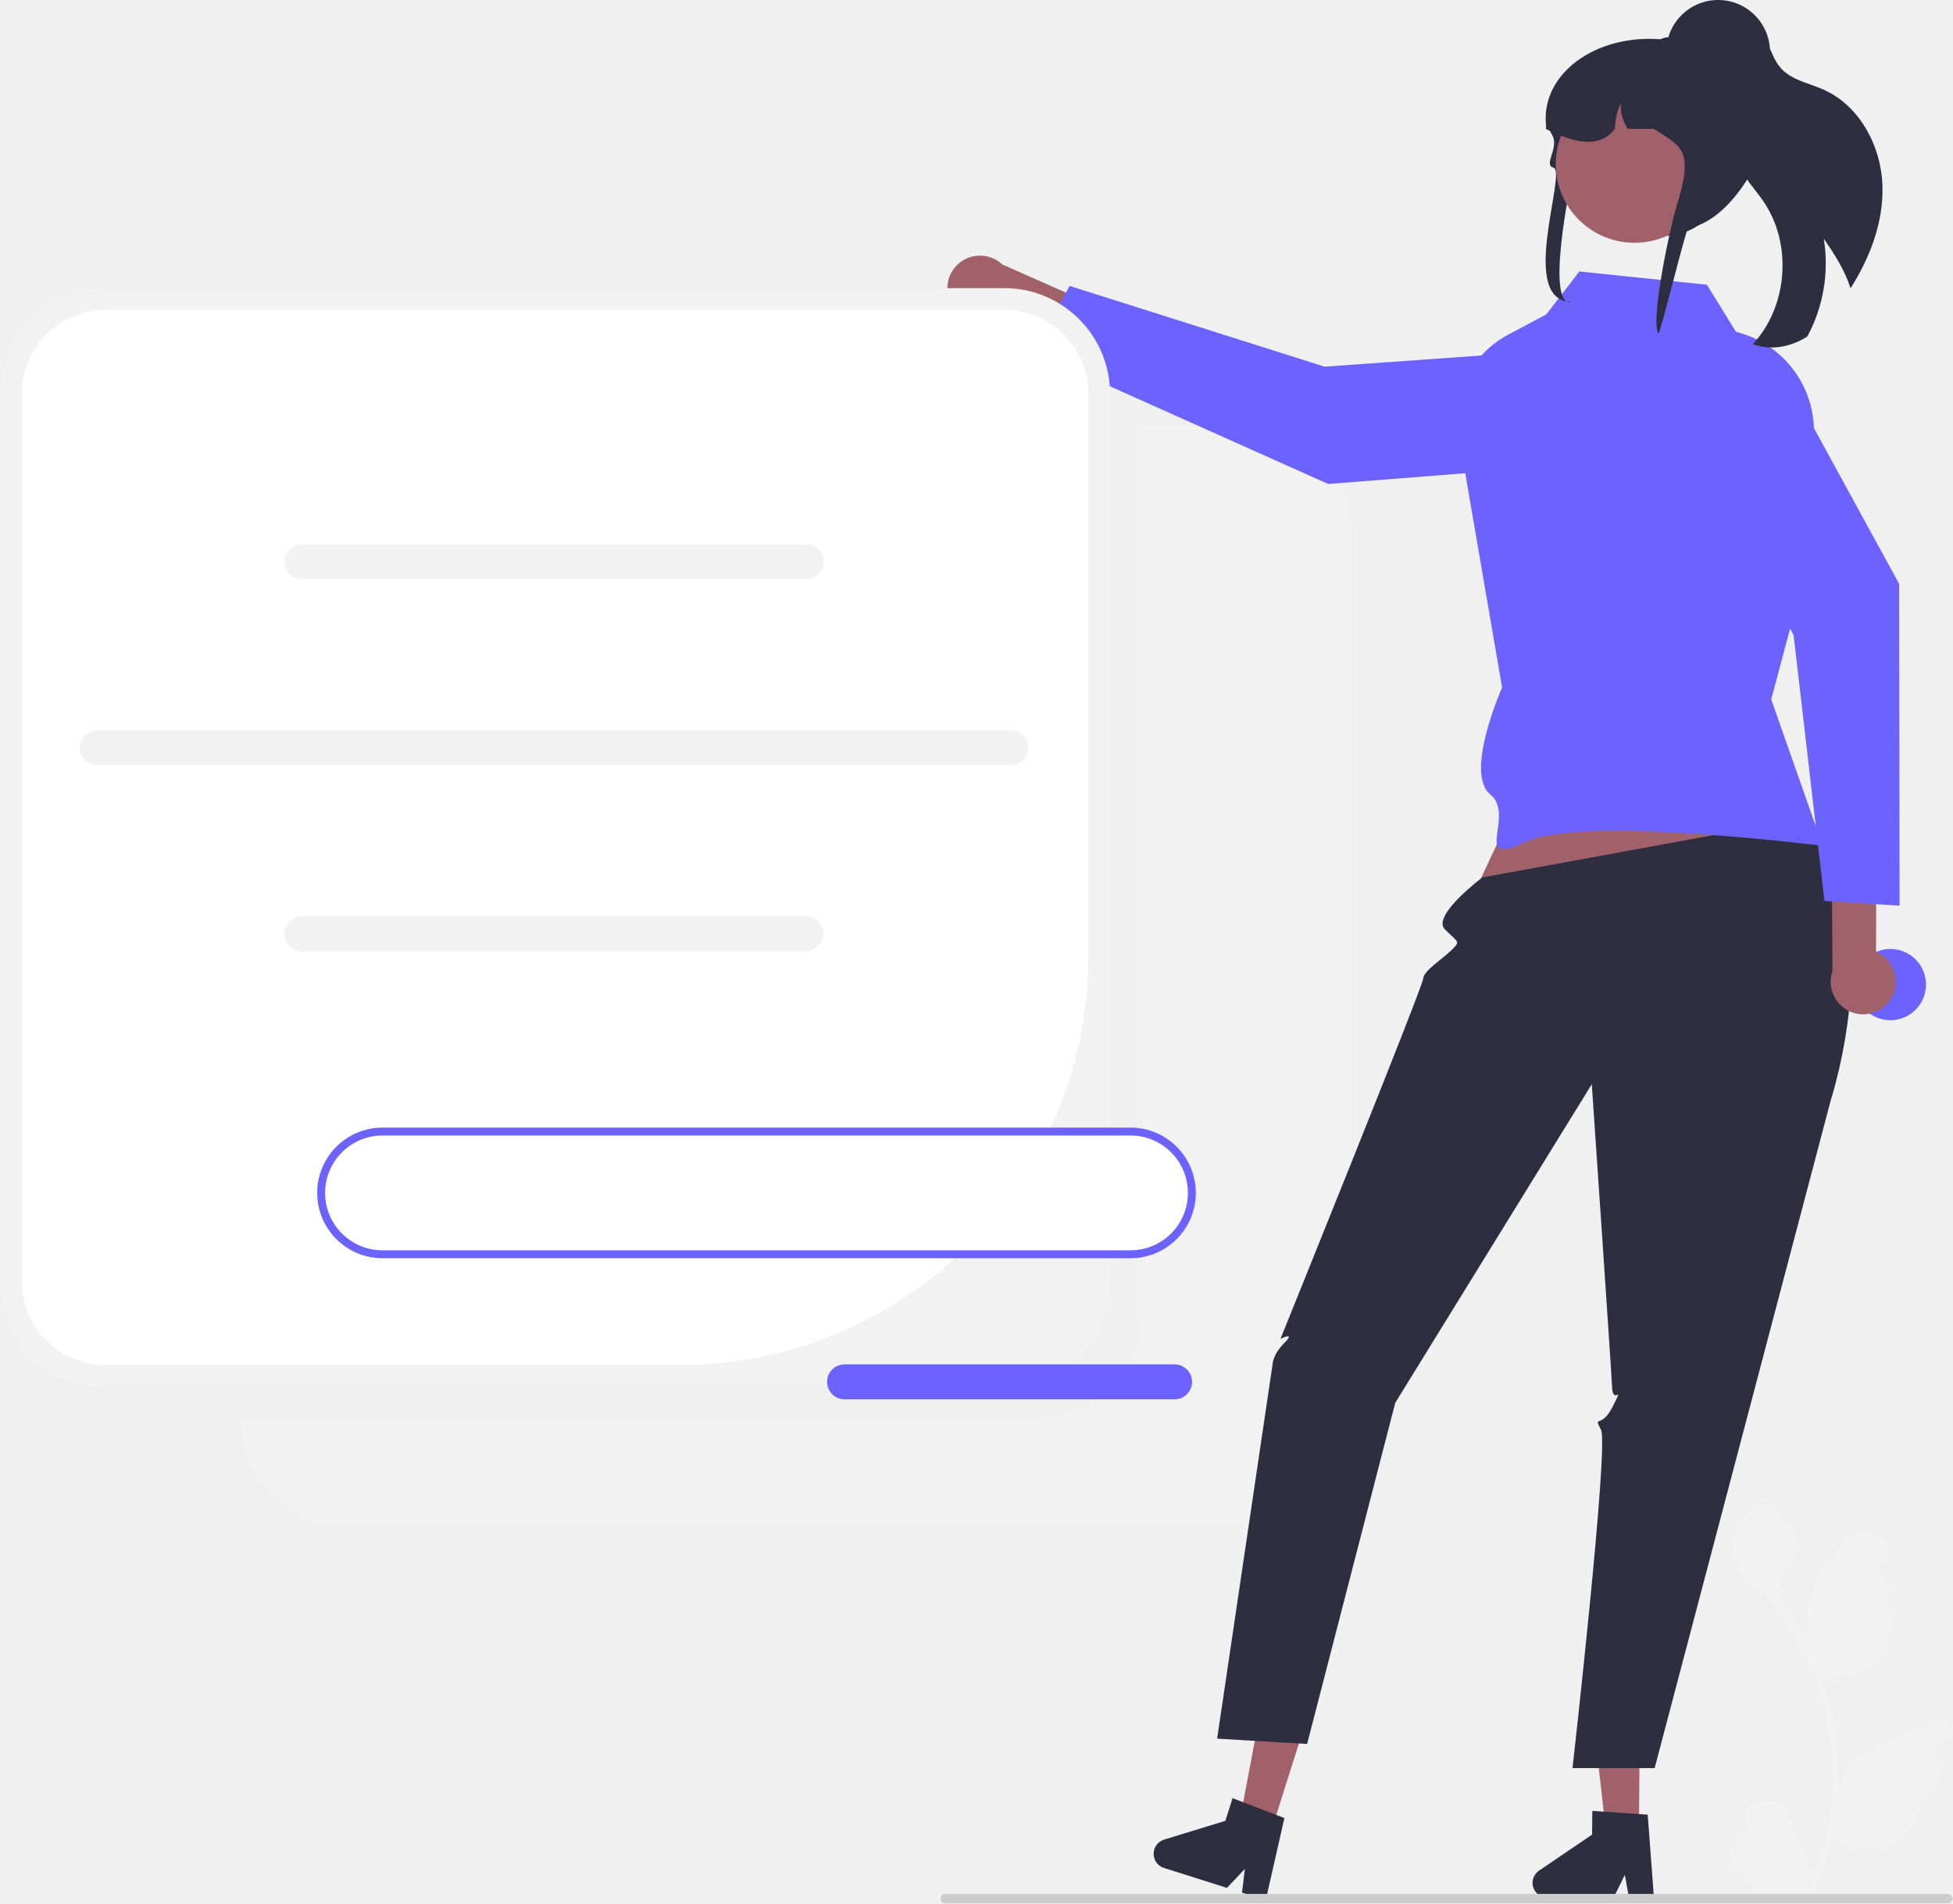
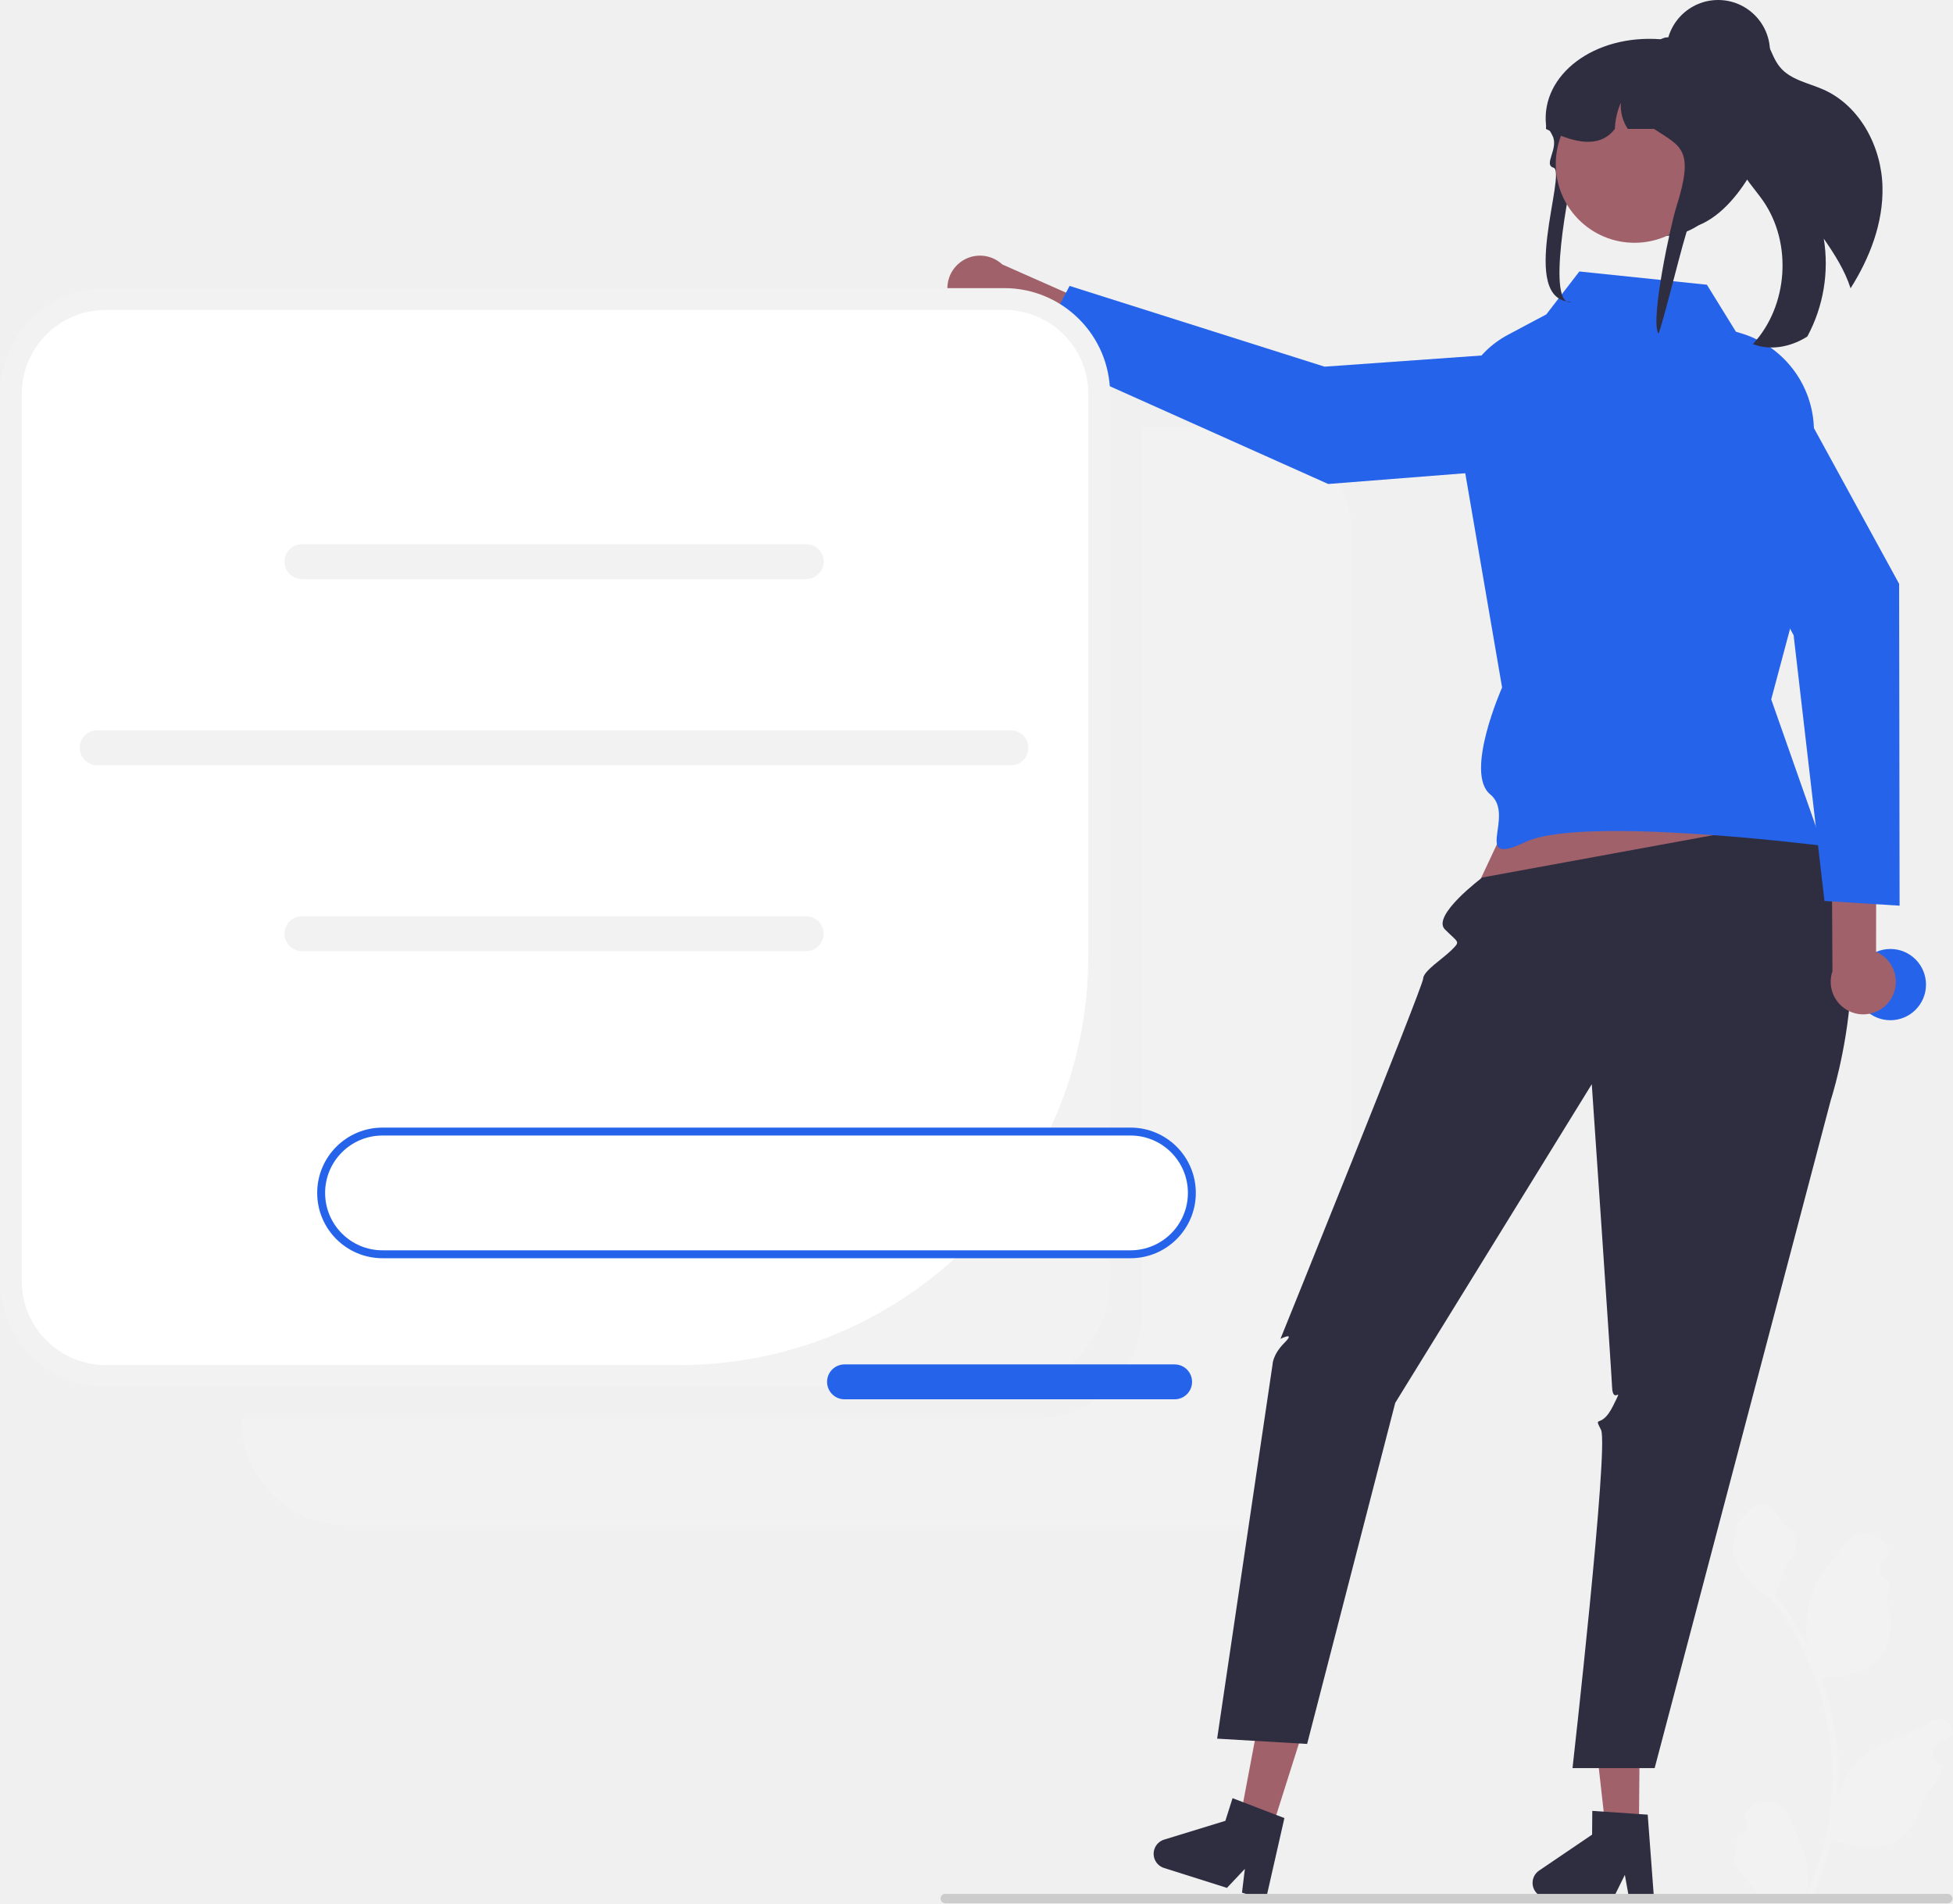
<svg xmlns="http://www.w3.org/2000/svg" width="493.461" height="480.848" viewBox="0 0 493.461 480.848" role="img" artist="Katerina Limpitsouni" source="https://undraw.co/">
  <path d="M668.007,317.365H641.751V541.211a26.744,26.744,0,0,1-26.744,26.744H414.269v.256a26.744,26.744,0,0,0,26.744,26.744h226.993a26.744,26.744,0,0,0,26.744-26.744V344.109A26.744,26.744,0,0,0,668.007,317.365Z" transform="translate(-353.2694 -209.5759)" fill="#f2f2f2" />
  <path d="M792.472,673.091a2.269,2.269,0,0,0,1.645-3.933l-.155-.618q.031-.074.062-.148a6.094,6.094,0,0,1,11.241.042c1.839,4.428,4.179,8.864,4.756,13.546a18.029,18.029,0,0,1-.316,6.2,72.281,72.281,0,0,0,6.575-30.021,69.764,69.764,0,0,0-.433-7.783q-.358-3.178-.995-6.31a73.119,73.119,0,0,0-14.5-30.99,19.459,19.459,0,0,1-8.093-8.397,14.843,14.843,0,0,1-1.35-4.056c.394.052,1.486-5.949,1.188-6.317.549-.833,1.532-1.247,2.131-2.06,2.982-4.043,7.091-3.337,9.236,2.157,4.582,2.313,4.627,6.148,1.815,9.837-1.789,2.347-2.035,5.522-3.604,8.035.162.207.329.407.491.614a73.591,73.591,0,0,1,7.681,12.169,30.593,30.593,0,0,1,1.826-14.21c1.748-4.217,5.025-7.769,7.91-11.415a6.279,6.279,0,0,1,11.184,3.083q.009.081.017.161-.643.363-1.259.77a3.078,3.078,0,0,0,1.241,5.602l.063.01a30.627,30.627,0,0,1-.807,4.579c3.702,14.316-4.29,19.53-15.701,19.764-.252.129-.497.258-.749.381a75.114,75.114,0,0,1,4.043,19.028,71.243,71.243,0,0,1-.052,11.503l.019-.136a18.826,18.826,0,0,1,6.427-10.87c4.946-4.063,11.933-5.559,17.268-8.824a3.533,3.533,0,0,1,5.411,3.437l-.022.143a20.677,20.677,0,0,0-2.319,1.117q-.643.363-1.259.77a3.078,3.078,0,0,0,1.241,5.602l.063.01c.045.006.084.013.129.019a30.654,30.654,0,0,1-5.639,8.829c-2.315,12.497-12.256,13.683-22.89,10.044h-.006a75.093,75.093,0,0,1-5.044,14.726H792.923c-.065-.2-.123-.407-.181-.607a20.474,20.474,0,0,0,4.986-.297c-1.337-1.641-2.674-3.294-4.011-4.935a1.121,1.121,0,0,1-.084-.097c-.678-.84-1.363-1.673-2.041-2.512l-0-.001a29.99,29.99,0,0,1,.879-7.64Z" transform="translate(-353.2694 -209.5759)" fill="#f2f2f2" />
  <path d="M593.994,286.915a8.246,8.246,0,0,0,12.466,1.526l37.465,16.903,7.223-9.213-44.644-19.75a8.235,8.235,0,0,0-12.509,10.535Z" transform="translate(-353.2694 -209.5759)" fill="#a0616a" />
-   <path d="M754.778,297.455l3.716,21.056a7.155,7.155,0,0,1-6.485,8.376l-63.139,4.965L614.653,298.637l8.864-16.827L687.944,302.212Z" transform="translate(-353.2694 -209.5759)" fill="#6c63ff" />
+   <path d="M754.778,297.455l3.716,21.056a7.155,7.155,0,0,1-6.485,8.376l-63.139,4.965L614.653,298.637l8.864-16.827L687.944,302.212Z" transform="translate(-353.2694 -209.5759)" fill="#2563EB" />
  <rect y="72.789" width="280.481" height="277.59" rx="26.744" fill="#f2f2f2" />
  <path d="M380.014,287.865a21.244,21.244,0,0,0-21.244,21.244V533.211a21.244,21.244,0,0,0,21.244,21.244H524.886A103.364,103.364,0,0,0,628.25,451.091V309.109a21.244,21.244,0,0,0-21.244-21.244Z" transform="translate(-353.2694 -209.5759)" fill="#fff" />
  <path d="M556.965,355.876H429.559a4.408,4.408,0,1,1,0-8.816H556.965a4.408,4.408,0,0,1,0,8.816Z" transform="translate(-353.2694 -209.5759)" fill="#f2f2f2" />
  <path d="M556.965,449.876H429.559a4.408,4.408,0,1,1,0-8.816H556.965a4.408,4.408,0,0,1,0,8.816Z" transform="translate(-353.2694 -209.5759)" fill="#f2f2f2" />
  <path d="M608.702,402.907H377.822a4.408,4.408,0,1,1,0-8.816H608.702a4.408,4.408,0,0,1,0,8.816Z" transform="translate(-353.2694 -209.5759)" fill="#f2f2f2" />
  <polygon points="393.531 180.687 370.531 229.687 459.008 220.726 440.539 173.687 393.531 180.687" fill="#a0616a" />
  <polygon points="414.101 462.32 405.712 462.249 401.999 429.138 414.379 429.243 414.101 462.32" fill="#a0616a" />
  <path d="M740.5,685.235a3.755,3.755,0,0,0,3.718,3.783l16.679.139,2.92-5.918,1.072,5.949,6.293.057-1.589-21.217-2.189-.146-8.931-.616-2.881-.193-.051,6.003-13.398,9.087A3.749,3.749,0,0,0,740.5,685.235Z" transform="translate(-353.2694 -209.5759)" fill="#2f2e41" />
  <polygon points="321.266 462.358 313.268 459.825 319.447 427.085 331.251 430.822 321.266 462.358" fill="#a0616a" />
  <path d="M644.932,676.789a3.755,3.755,0,0,0,2.443,4.709l15.902,5.033,4.53-4.799-.723,6.001,5.999,1.904L677.797,668.89l-2.05-.783-8.356-3.212-2.697-1.031-1.812,5.723-15.477,4.75A3.749,3.749,0,0,0,644.932,676.789Z" transform="translate(-353.2694 -209.5759)" fill="#2f2e41" />
  <path d="M808.248,416.522,727.801,431.263s-12.903,9.652-9.452,13.109,3.987,2.921,1.719,5.189-7.171,5.299-7.219,7.283-36.048,90.984-36.048,90.984,4-2,1,1-3,5.479-3,5.479l-14,94.521,22.737,1.339,22.263-86.173,49.659-80.504s4.927,71.789,5.134,76.564,3.207-1.225.207,4.775-5,2-3,6-7.205,85.435-7.205,85.435h20.753L815.859,487.472S831.695,439.216,808.248,416.522Z" transform="translate(-353.2694 -209.5759)" fill="#2f2e41" />
-   <path d="M784.549,281.51l-32.225-3.348-8.349,10.839-9.726,5.18a24.275,24.275,0,0,0-12.815,22.962l11.366,66.119s-9.601,21.619-3,27-5.104,18.707,9,12,75,1,75,1l-13-37,9.711-36.358,1.069-30.485a25.826,25.826,0,0,0-18.339-25.627l-1.358-.41Z" transform="translate(-353.2694 -209.5759)" fill="#6c63ff" />
+   <path d="M784.549,281.51l-32.225-3.348-8.349,10.839-9.726,5.18a24.275,24.275,0,0,0-12.815,22.962l11.366,66.119s-9.601,21.619-3,27-5.104,18.707,9,12,75,1,75,1l-13-37,9.711-36.358,1.069-30.485a25.826,25.826,0,0,0-18.339-25.627l-1.358-.41Z" transform="translate(-353.2694 -209.5759)" fill="#2563EB" />
  <path d="M828.913,256.806c.211,9.083-3.183,17.878-8.06,25.603-1.449-4.51-4.054-8.614-6.77-12.527a38.995,38.995,0,0,1-4.15,24.696,5.224,5.224,0,0,1-.444.285c-3.975,2.391-9.014,3.359-13.314,1.633,8.884-9.577,10.015-25.444,2.566-36.186-2.109-3.048-4.836-5.744-6.142-9.212-2.062-5.535-.08-11.628,1.171-17.398,1.169-5.37,1.374-11.761-2.229-15.697a3.786,3.786,0,0,1,3.47-1.598c2.221.314,3.838,2.245,4.868,4.233,1.03,1.989,1.709,4.193,3.144,5.91,2.658,3.215,7.184,3.975,10.999,5.669C823.26,236.332,828.692,246.699,828.913,256.806Z" transform="translate(-353.2694 -209.5759)" fill="#2f2e41" />
  <path d="M590.92,689.234a1.186,1.186,0,0,0,1.19,1.19h253.29a1.19,1.19,0,0,0,0-2.38h-253.29A1.187,1.187,0,0,0,590.92,689.234Z" transform="translate(-353.2694 -209.5759)" fill="#ccc" />
-   <circle cx="477.638" cy="248.748" r="9" fill="#6c63ff" />
+   <circle cx="477.638" cy="248.748" r="9" fill="#2563EB" />
  <path d="M751.156,251.613c.528-1.848-3.111,9.446-1.355,9.65,7.997.917,18.974,5.693,24.543,7.921.251-.029.502-.058.745-.095.598-.066,1.18-.16,1.756-.269C789.814,266.366,794.801,246.445,794.801,246.263c0-.896-2.149-25.493-5.535-25.857a24.957,24.957,0,0,0-2.678-.146h-8.402a39.048,39.048,0,0,0-5.274-.765H772.896c-16.915-1.289-30.253,9.021-29.006,21.567.007.015.022.029.029.044.362.539.679,1.048.959,1.536.273.459.502.896.701,1.311,1.542,3.204-2.421,7.235.207,7.987,3.495,1.001-9.192,33.894,4.642,33.894C743.698,287.747,749.699,256.71,751.156,251.613Z" transform="translate(-353.2694 -209.5759)" fill="#2f2e41" />
  <circle cx="412.986" cy="41.443" r="19.894" fill="#a0616a" />
  <path d="M743.89,242.147c.332.175.657.335.989.495.347.167.693.335,1.04.488,6.661,3.022,12.083,3.357,15.374-.983a18.392,18.392,0,0,1,1.512-6.626,10.65,10.65,0,0,0,1.756,6.626h6.624c6.824,4.529,10.328,5.002,5.592,19.87-1.321,4.143-6.571,28.251-4.505,31.826.598-.066,6.955-26.471,7.53-26.58,12.969-2.454,21.209-23.82,20.154-25.028a22.275,22.275,0,0,0-2.309-9.91,22.793,22.793,0,0,0-8.661-9.422,40.166,40.166,0,0,0-6.92-2.599c-.059-.015-.111-.029-.17-.044-.73-.197-1.475-.379-2.22-.532a40.842,40.842,0,0,0-4.662-.706c-.111-.007-.221-.015-.325-.015a3.513,3.513,0,0,0-1.778.488c-.007,0-.007.007-.015.007a3.347,3.347,0,0,0-.989.881,3.386,3.386,0,0,0-.723,2.104H763.808q-.409,0-.819.022a19.78,19.78,0,0,0-19.069,18.596C743.897,241.456,743.89,241.798,743.89,242.147Z" transform="translate(-353.2694 -209.5759)" fill="#2f2e41" />
  <circle cx="434.117" cy="13.106" r="13.106" fill="#2f2e41" />
  <path d="M831.009,462.035a8.246,8.246,0,0,0-3.717-11.996l.065-41.101-11.364-2.813.28,48.817a8.235,8.235,0,0,0,14.736,7.093Z" transform="translate(-353.2694 -209.5759)" fill="#a0616a" />
-   <path d="M774.733,311.053l17.684-12.018a7.155,7.155,0,0,1,10.298,2.483l30.404,55.559.116,81.31-18.982-1.19-7.792-67.129Z" transform="translate(-353.2694 -209.5759)" fill="#6c63ff" />
+   <path d="M774.733,311.053l17.684-12.018a7.155,7.155,0,0,1,10.298,2.483l30.404,55.559.116,81.31-18.982-1.19-7.792-67.129Z" transform="translate(-353.2694 -209.5759)" fill="#2563EB" />
  <path d="M638.915,495.453h-189a15.5,15.5,0,0,0,0,31h189a15.5,15.5,0,1,0,0-31Z" transform="translate(-353.2694 -209.5759)" fill="#fff" />
-   <path d="M638.915,527.453h-189a16.5,16.5,0,0,1,0-33h189a16.5,16.5,0,1,1,0,33Zm-189-31a14.5,14.5,0,0,0,0,29h189a14.5,14.5,0,1,0,0-29Z" transform="translate(-353.2694 -209.5759)" fill="#6c63ff" />
-   <path d="M650.06,563.096H566.653a4.408,4.408,0,1,1,0-8.816h83.406a4.408,4.408,0,0,1,0,8.816Z" transform="translate(-353.2694 -209.5759)" fill="#6c63ff" />
+   <path d="M638.915,527.453h-189a16.5,16.5,0,0,1,0-33h189a16.5,16.5,0,1,1,0,33Zm-189-31a14.5,14.5,0,0,0,0,29h189a14.5,14.5,0,1,0,0-29Z" transform="translate(-353.2694 -209.5759)" fill="#2563EB" />
+   <path d="M650.06,563.096H566.653a4.408,4.408,0,1,1,0-8.816h83.406a4.408,4.408,0,0,1,0,8.816Z" transform="translate(-353.2694 -209.5759)" fill="#2563EB" />
</svg>
